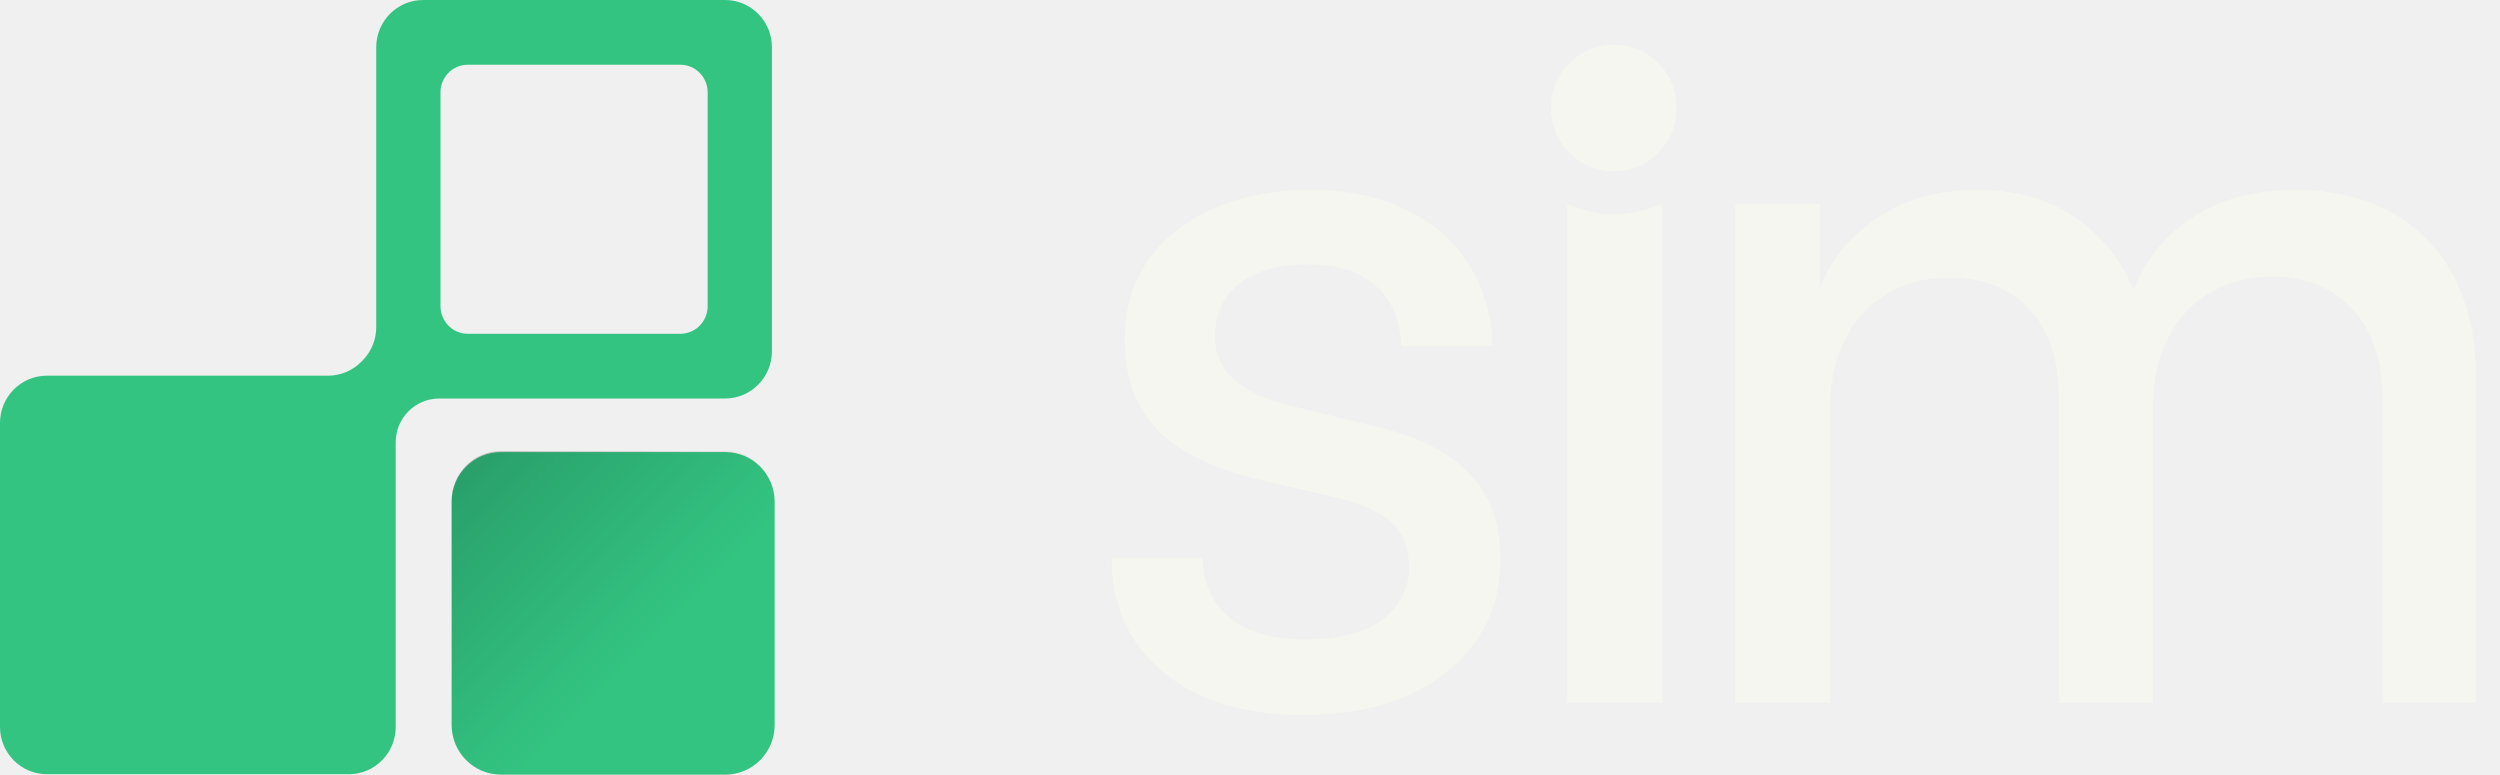
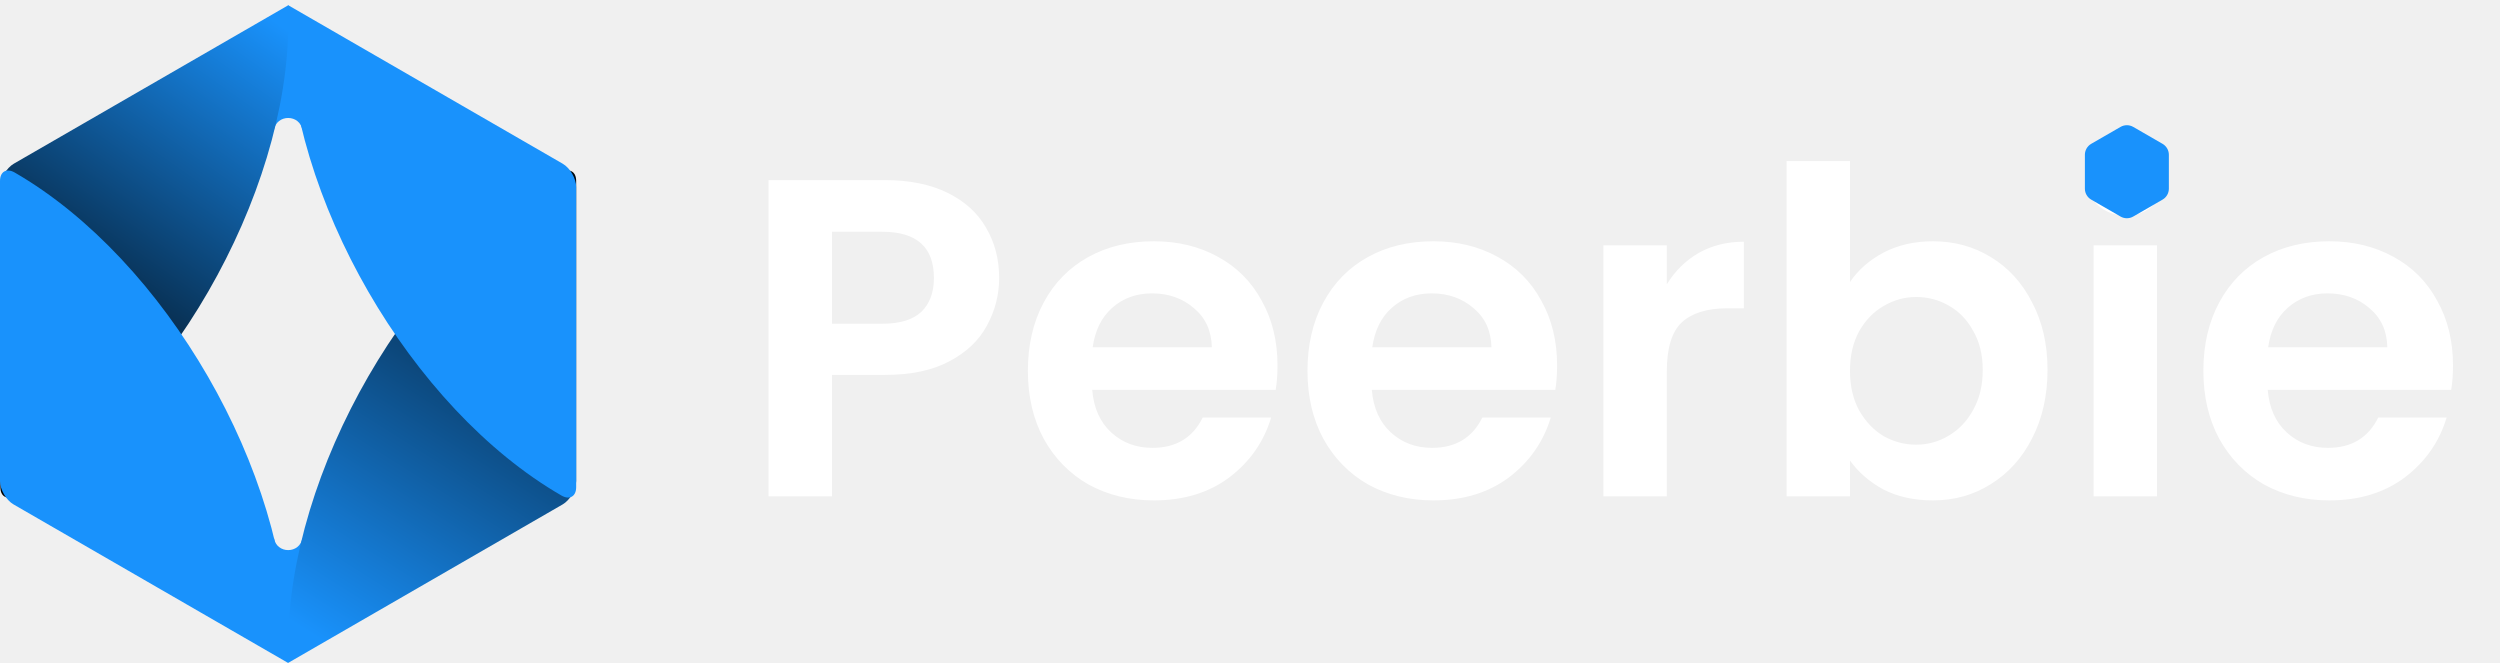
- <svg xmlns="http://www.w3.org/2000/svg" width="71" height="22" viewBox="0 0 71 22" fill="none">
+ <svg xmlns="http://www.w3.org/2000/svg" width="132" height="35" viewBox="0 0 132 35" fill="none">
+   <path d="M13.329 30.596L14.461 28.394C14.59 29.263 15.842 29.263 15.971 28.394L16.726 30.764L16.241 33.28L15.216 34.999L13.329 30.596Z" fill="#1992FC" />
+   <path d="M30.422 9.555C30.422 9.062 30.076 8.862 29.648 9.108C21.677 13.71 15.216 24.902 15.216 34.106L15.216 35L29.706 26.634C30.102 26.405 30.422 25.85 30.422 25.394L30.422 9.555Z" fill="url(#pb0)" />
+   <path d="M30.422 25.719C30.422 26.213 30.076 26.413 29.648 26.166C21.677 21.564 15.216 10.372 15.216 1.168L15.216 0.275L29.706 8.641C30.102 8.869 30.422 9.424 30.422 9.88L30.422 25.719Z" fill="#1992FC" />
+   <path d="M13.329 4.678L14.461 6.88C14.59 6.012 15.842 6.012 15.971 6.88L16.726 4.511L16.241 1.994L15.216 0.275L13.329 4.678Z" fill="#1992FC" />
+   <path d="M0.018 25.719C0.018 26.213 0.364 26.413 0.791 26.166C8.762 21.564 15.224 10.372 15.224 1.168L15.224 0.275L0.733 8.641C0.338 8.869 0.018 9.424 0.018 9.88L0.018 25.719Z" fill="url(#pb1)" />
+   <path d="M-1.96821e-08 9.555C-8.81197e-09 9.062 0.346 8.862 0.774 9.108C8.745 13.71 15.206 24.902 15.206 34.106L15.206 35L0.716 26.634C0.32 26.405 -3.78677e-07 25.85 -3.68623e-07 25.394L-1.96821e-08 9.555Z" fill="#1992FC" />
+   <path d="M52.755 14.677C52.755 15.57 52.54 16.407 52.11 17.188C51.695 17.97 51.033 18.599 50.124 19.078C49.231 19.556 48.099 19.795 46.728 19.795H43.929V26.206H40.58V9.51H46.728C48.019 9.51 49.12 9.733 50.029 10.18C50.938 10.626 51.615 11.24 52.062 12.021C52.524 12.803 52.755 13.688 52.755 14.677ZM46.584 17.093C47.509 17.093 48.195 16.885 48.641 16.471C49.088 16.04 49.311 15.442 49.311 14.677C49.311 13.05 48.402 12.237 46.584 12.237H43.929V17.093H46.584ZM67.452 19.293C67.452 19.771 67.42 20.202 67.356 20.585H57.669C57.748 21.542 58.083 22.291 58.673 22.833C59.263 23.375 59.989 23.647 60.85 23.647C62.094 23.647 62.979 23.112 63.505 22.044H67.117C66.734 23.32 66.001 24.372 64.916 25.201C63.832 26.015 62.501 26.421 60.922 26.421C59.646 26.421 58.498 26.142 57.477 25.584C56.473 25.01 55.683 24.205 55.109 23.168C54.551 22.132 54.272 20.936 54.272 19.58C54.272 18.209 54.551 17.005 55.109 15.968C55.667 14.932 56.449 14.134 57.453 13.576C58.458 13.018 59.614 12.739 60.922 12.739C62.182 12.739 63.306 13.01 64.295 13.552C65.299 14.095 66.073 14.868 66.615 15.873C67.173 16.861 67.452 18.001 67.452 19.293ZM63.984 18.336C63.968 17.475 63.657 16.79 63.051 16.279C62.445 15.753 61.703 15.49 60.826 15.49C59.997 15.49 59.295 15.745 58.721 16.255C58.163 16.75 57.82 17.443 57.693 18.336H63.984ZM82.215 19.293C82.215 19.771 82.183 20.202 82.12 20.585H72.432C72.512 21.542 72.847 22.291 73.437 22.833C74.027 23.375 74.752 23.647 75.613 23.647C76.857 23.647 77.742 23.112 78.269 22.044H81.88C81.498 23.32 80.764 24.372 79.68 25.201C78.595 26.015 77.264 26.421 75.685 26.421C74.409 26.421 73.261 26.142 72.241 25.584C71.236 25.01 70.447 24.205 69.873 23.168C69.314 22.132 69.035 20.936 69.035 19.58C69.035 18.209 69.314 17.005 69.873 15.968C70.431 14.932 71.212 14.134 72.217 13.576C73.221 13.018 74.377 12.739 75.685 12.739C76.945 12.739 78.069 13.01 79.058 13.552C80.062 14.095 80.836 14.868 81.378 15.873C81.936 16.861 82.215 18.001 82.215 19.293ZM78.747 18.336C78.731 17.475 78.42 16.79 77.814 16.279C77.208 15.753 76.466 15.49 75.589 15.49C74.76 15.49 74.058 15.745 73.484 16.255C72.926 16.75 72.583 17.443 72.456 18.336H78.747ZM88.008 15.011C88.439 14.31 88.997 13.76 89.683 13.361C90.385 12.962 91.182 12.763 92.075 12.763V16.279H91.19C90.137 16.279 89.34 16.526 88.798 17.021C88.272 17.515 88.008 18.376 88.008 19.604V26.206H84.66V12.954H88.008V15.011ZM97.679 14.892C98.11 14.254 98.7 13.736 99.449 13.337C100.215 12.938 101.084 12.739 102.057 12.739C103.189 12.739 104.21 13.018 105.118 13.576C106.043 14.134 106.769 14.932 107.295 15.968C107.837 16.989 108.109 18.177 108.109 19.532C108.109 20.888 107.837 22.092 107.295 23.144C106.769 24.181 106.043 24.986 105.118 25.56C104.21 26.134 103.189 26.421 102.057 26.421C101.068 26.421 100.199 26.23 99.449 25.847C98.716 25.449 98.126 24.938 97.679 24.316V26.206H94.331V8.505H97.679V14.892ZM104.688 19.532C104.688 18.735 104.52 18.049 104.186 17.475C103.867 16.885 103.436 16.439 102.894 16.136C102.368 15.833 101.794 15.681 101.172 15.681C100.566 15.681 99.992 15.841 99.449 16.16C98.923 16.463 98.493 16.909 98.158 17.499C97.839 18.089 97.679 18.783 97.679 19.58C97.679 20.378 97.839 21.071 98.158 21.661C98.493 22.251 98.923 22.706 99.449 23.025C99.992 23.328 100.566 23.479 101.172 23.479C101.794 23.479 102.368 23.32 102.894 23.001C103.436 22.682 103.867 22.227 104.186 21.637C104.52 21.047 104.688 20.346 104.688 19.532ZM112.24 11.376C111.65 11.376 111.156 11.192 110.757 10.825C110.375 10.443 110.183 9.972 110.183 9.414C110.183 8.856 110.375 8.393 110.757 8.027C111.156 7.644 111.65 7.453 112.24 7.453C112.83 7.453 113.317 7.644 113.699 8.027C114.098 8.393 114.297 8.856 114.297 9.414C114.297 9.972 114.098 10.443 113.699 10.825C113.317 11.192 112.83 11.376 112.24 11.376ZM113.891 12.954V26.206H110.542V12.954H113.891ZM129.518 19.293C129.518 19.771 129.486 20.202 129.423 20.585H119.735C119.815 21.542 120.15 22.291 120.74 22.833C121.33 23.375 122.055 23.647 122.916 23.647C124.16 23.647 125.045 23.112 125.572 22.044H129.183C128.801 23.32 128.067 24.372 126.983 25.201C125.898 26.015 124.567 26.421 122.988 26.421C121.712 26.421 120.564 26.142 119.544 25.584C118.539 25.01 117.75 24.205 117.176 23.168C116.617 22.132 116.338 20.936 116.338 19.58C116.338 18.209 116.617 17.005 117.176 15.968C117.734 14.932 118.515 14.134 119.52 13.576C120.524 13.018 121.681 12.739 122.988 12.739C124.248 12.739 125.372 13.01 126.361 13.552C127.366 14.095 128.139 14.868 128.681 15.873C129.239 16.861 129.518 18.001 129.518 19.293ZM126.05 18.336C126.034 17.475 125.723 16.79 125.117 16.279C124.511 15.753 123.77 15.49 122.892 15.49C122.063 15.49 121.362 15.745 120.788 16.255C120.229 16.75 119.887 17.443 119.759 18.336H126.05Z" fill="white" />
+   <path d="M111.965 6.7C112.172 6.581 112.426 6.581 112.633 6.7L114.182 7.594C114.389 7.714 114.516 7.934 114.516 8.173V9.962C114.516 10.2 114.389 10.421 114.182 10.54L112.633 11.434C112.426 11.553 112.172 11.553 111.965 11.434L110.416 10.54C110.209 10.421 110.082 10.2 110.082 9.962V8.173C110.082 7.934 110.209 7.714 110.416 7.594L111.965 6.7Z" fill="#1992FC" />
  <defs>
-     <linearGradient id="paint0_linear_3547_13413" x1="171.406" y1="171.18" x2="245.831" y2="245.428" gradientUnits="userSpaceOnUse">
+     <linearGradient id="pb0" x1="35.817" y1="10.745" x2="20.02" y2="35.739" gradientUnits="userSpaceOnUse">
      <stop />
-       <stop offset="1" stop-opacity="0" />
+       <stop offset="1" stop-color="#1992FC" />
+     </linearGradient>
+     <linearGradient id="pb1" x1="-10.283" y1="13.446" x2="3.722" y2="-6.46" gradientUnits="userSpaceOnUse">
+       <stop />
+       <stop offset="1" stop-color="#1992FC" />
    </linearGradient>
  </defs>
-   <g transform="scale(0.07483)">
-     <path fill-rule="evenodd" clip-rule="evenodd" d="M142.793 124.175C142.793 128.925 140.913 133.487 137.577 136.846L137.099 137.327C133.765 140.696 129.236 142.579 124.519 142.579H17.806C7.979 142.579 0 150.605 0 160.503V275.91C0 285.808 7.979 293.834 17.806 293.834H132.383C142.211 293.834 150.179 285.808 150.179 275.91V167.858C150.179 163.453 151.914 159.226 155.009 156.109C158.095 153.001 162.292 151.253 166.666 151.253H275.166C284.994 151.253 292.962 143.229 292.962 133.33V17.923C292.962 8.025 284.994 0 275.166 0H160.588C150.761 0 142.793 8.025 142.793 17.923V124.175ZM177.564 24.567H258.181C263.925 24.567 268.57 29.255 268.57 35.03V116.224C268.57 121.998 263.925 126.687 258.181 126.687H177.564C171.83 126.687 167.175 121.998 167.175 116.224V35.03C167.175 29.255 171.83 24.567 177.564 24.567Z" fill="#33C482" />
-     <path d="M275.293 171.578H190.106C179.779 171.578 171.406 180.01 171.406 190.412V275.162C171.406 285.564 179.779 293.996 190.106 293.996H275.293C285.621 293.996 293.994 285.564 293.994 275.162V190.412C293.994 180.01 285.621 171.578 275.293 171.578Z" fill="#33C482" />
-     <path d="M275.293 171.18H190.106C179.779 171.18 171.406 179.612 171.406 190.014V274.763C171.406 285.165 179.779 293.596 190.106 293.596H275.293C285.621 293.596 293.994 285.165 293.994 274.763V190.014C293.994 179.612 285.621 171.18 275.293 171.18Z" fill="url(#paint0_linear_3547_13413)" fill-opacity="0.2" />
-   </g>
-   <path d="M31.572 15.845H34.158C34.158 16.559 34.417 17.128 34.934 17.553C35.452 17.958 36.151 18.161 37.032 18.161C37.99 18.161 38.728 17.978 39.245 17.611C39.762 17.225 40.021 16.713 40.021 16.077C40.021 15.613 39.877 15.227 39.59 14.919C39.322 14.61 38.824 14.359 38.096 14.166L35.624 13.587C34.379 13.278 33.449 12.805 32.836 12.168C32.242 11.531 31.945 10.692 31.945 9.65C31.945 8.781 32.166 8.028 32.606 7.391C33.066 6.755 33.689 6.262 34.474 5.915C35.279 5.568 36.199 5.394 37.233 5.394C38.268 5.394 39.159 5.577 39.906 5.944C40.672 6.311 41.266 6.822 41.688 7.478C42.129 8.134 42.358 8.916 42.378 9.823H39.791C39.772 9.09 39.532 8.52 39.073 8.115C38.613 7.71 37.971 7.507 37.147 7.507C36.304 7.507 35.653 7.691 35.193 8.057C34.733 8.424 34.503 8.926 34.503 9.563C34.503 10.508 35.193 11.155 36.572 11.502L39.044 12.11C40.232 12.381 41.123 12.825 41.717 13.442C42.31 14.04 42.608 14.861 42.608 15.903C42.608 16.791 42.368 17.572 41.889 18.248C41.41 18.904 40.749 19.416 39.906 19.782C39.082 20.13 38.105 20.303 36.975 20.303C35.327 20.303 34.015 19.898 33.038 19.087C32.06 18.277 31.572 17.196 31.572 15.845Z" fill="#F6F6F0" />
-   <path d="M44.51 19.956V5.799C45.587 6.193 46.062 6.193 47.211 5.799V19.956H44.51ZM45.832 4.863C45.353 4.863 44.931 4.69 44.567 4.342C44.222 3.975 44.05 3.551 44.05 3.068C44.05 2.567 44.222 2.142 44.567 1.795C44.931 1.447 45.353 1.273 45.832 1.273C46.33 1.273 46.751 1.447 47.096 1.795C47.441 2.142 47.613 2.567 47.613 3.068C47.613 3.551 47.441 3.975 47.096 4.342C46.751 4.69 46.33 4.863 45.832 4.863Z" fill="#F6F6F0" />
-   <path d="M51.976 19.956H49.275V5.799H51.689V8.188C51.976 7.396 52.532 6.726 53.298 6.204C54.084 5.664 55.032 5.394 56.143 5.394C57.389 5.394 58.423 5.732 59.247 6.407C60.071 7.083 60.607 7.98 60.856 9.1H60.368C60.559 7.98 61.086 7.083 61.948 6.407C62.811 5.732 63.874 5.394 65.138 5.394C66.748 5.394 68.012 5.867 68.932 6.812C69.852 7.758 70.311 9.051 70.311 10.692V19.956H67.667V11.358C67.667 10.238 67.38 9.379 66.805 8.781C66.25 8.163 65.493 7.855 64.535 7.855C63.864 7.855 63.27 8.009 62.753 8.318C62.255 8.607 61.862 9.032 61.575 9.592C61.287 10.151 61.144 10.808 61.144 11.56V19.956H58.471V11.329C58.471 10.209 58.193 9.36 57.638 8.781C57.082 8.183 56.325 7.884 55.367 7.884C54.697 7.884 54.103 8.038 53.585 8.347C53.087 8.636 52.694 9.061 52.407 9.621C52.12 10.161 51.976 10.808 51.976 11.56V19.956Z" fill="#F6F6F0" />
</svg>
